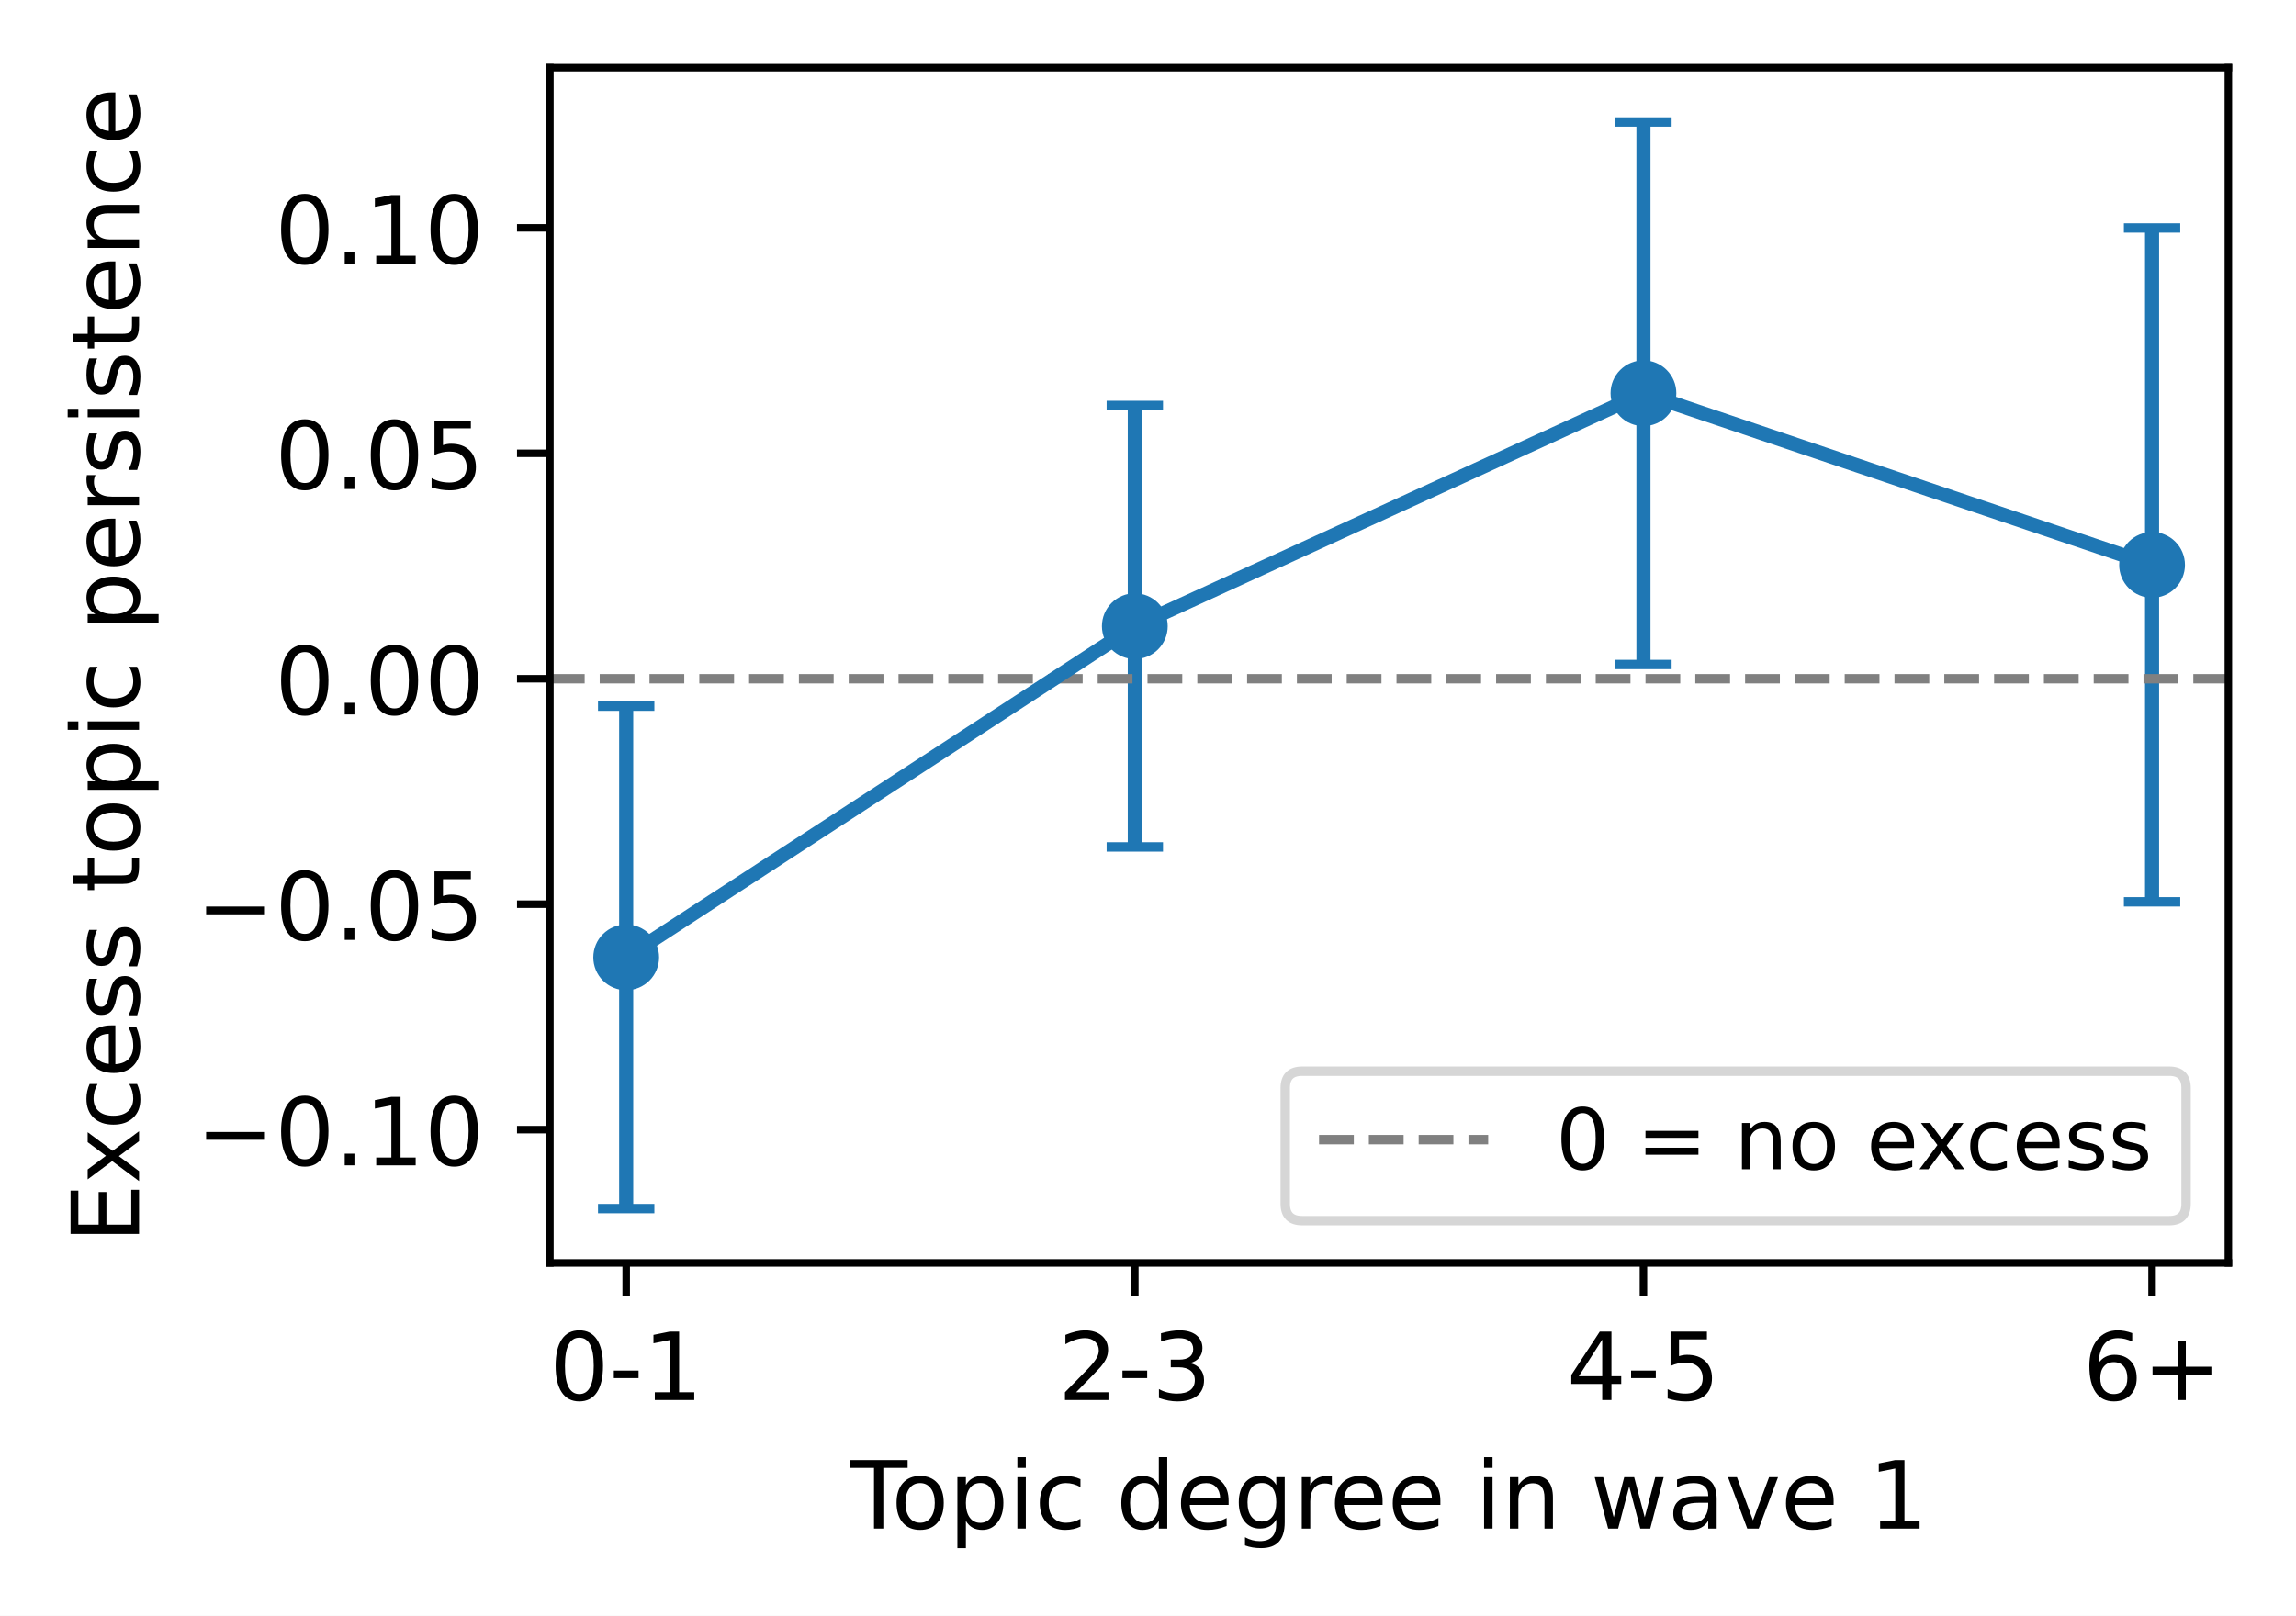
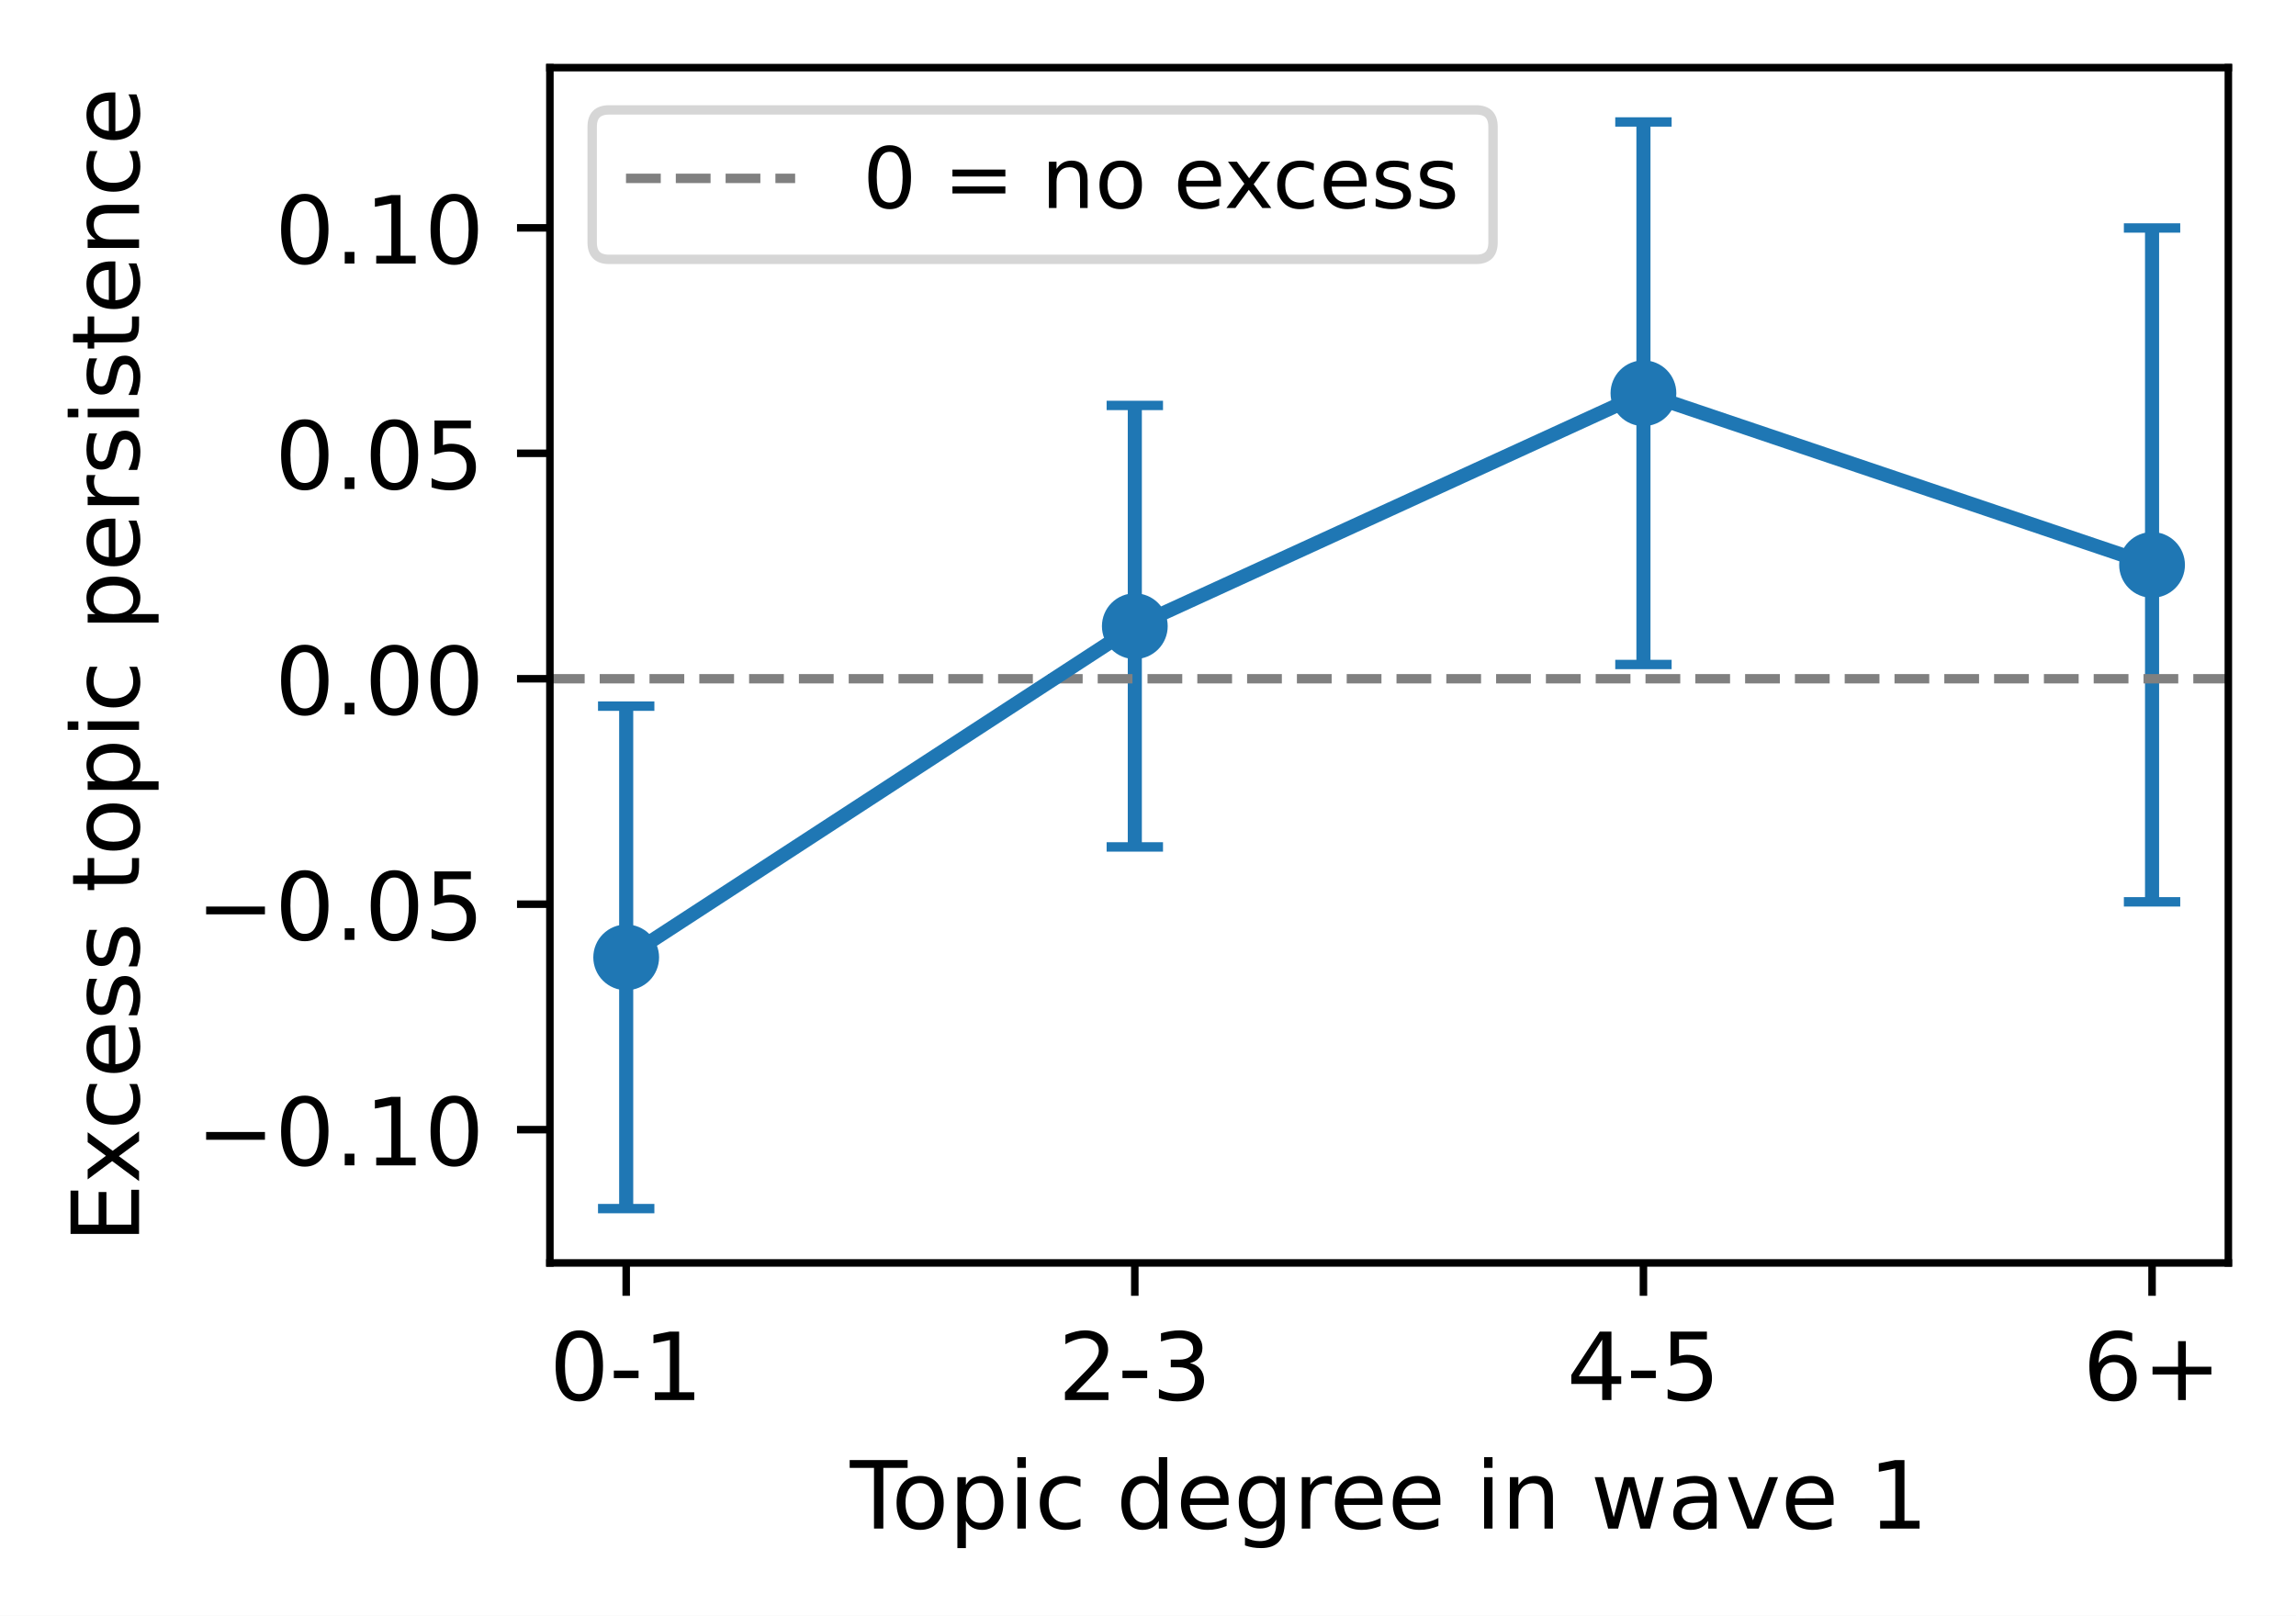
<svg xmlns="http://www.w3.org/2000/svg" xmlns:xlink="http://www.w3.org/1999/xlink" width="244.353pt" height="171.996pt" viewBox="0 0 244.353 171.996" version="1.1">
  <defs>
    <style type="text/css">*{stroke-linejoin: round; stroke-linecap: butt}</style>
  </defs>
  <g id="figure_1">
    <g id="patch_1">
      <path d="M 0 171.996  L 244.353 171.996  L 244.353 -0  L 0 -0  z " style="fill: #ffffff" />
    </g>
    <g id="axes_1">
      <g id="patch_2">
        <path d="M 58.523 134.44  L 237.153 134.44  L 237.153 7.2  L 58.523 7.2  z " style="fill: #ffffff" />
      </g>
      <g id="matplotlib.axis_1">
        <g id="xtick_1">
          <g id="line2d_1">
            <defs>
-               <path id="m3104f383c0" d="M 0 0  L 0 3.5  " style="stroke: #000000; stroke-width: 0.8" />
-             </defs>
-             <g>
-               <use xlink:href="#m3104f383c0" x="66.643" y="134.44" style="stroke: #000000; stroke-width: 0.8" />
+               <path id="mf495a968e7" d="M 0 0  L 0 3.5  " style="stroke: #000000; stroke-width: 0.8" />
+             </defs>
+             <g>
+               <use xlink:href="#mf495a968e7" x="66.643" y="134.44" style="stroke: #000000; stroke-width: 0.8" />
            </g>
          </g>
          <g id="text_1">
            <g transform="translate(58.47658 149.0384) scale(0.1 -0.1)">
              <defs>
                <path id="DejaVuSans-30" d="M 2034 4250  Q 1547 4250 1301 3770  Q 1056 3291 1056 2328  Q 1056 1369 1301 889  Q 1547 409 2034 409  Q 2525 409 2770 889  Q 3016 1369 3016 2328  Q 3016 3291 2770 3770  Q 2525 4250 2034 4250  z M 2034 4750  Q 2819 4750 3233 4129  Q 3647 3509 3647 2328  Q 3647 1150 3233 529  Q 2819 -91 2034 -91  Q 1250 -91 836 529  Q 422 1150 422 2328  Q 422 3509 836 4129  Q 1250 4750 2034 4750  z " transform="scale(0.015625)" />
                <path id="DejaVuSans-2d" d="M 313 2009  L 1997 2009  L 1997 1497  L 313 1497  L 313 2009  z " transform="scale(0.015625)" />
                <path id="DejaVuSans-31" d="M 794 531  L 1825 531  L 1825 4091  L 703 3866  L 703 4441  L 1819 4666  L 2450 4666  L 2450 531  L 3481 531  L 3481 0  L 794 0  L 794 531  z " transform="scale(0.015625)" />
              </defs>
              <use xlink:href="#DejaVuSans-30" />
              <use xlink:href="#DejaVuSans-2d" transform="translate(63.62305 0)" />
              <use xlink:href="#DejaVuSans-31" transform="translate(99.70703 0)" />
            </g>
          </g>
        </g>
        <g id="xtick_2">
          <g id="line2d_2">
            <g>
-               <use xlink:href="#m3104f383c0" x="120.773" y="134.44" style="stroke: #000000; stroke-width: 0.8" />
+               <use xlink:href="#mf495a968e7" x="120.773" y="134.44" style="stroke: #000000; stroke-width: 0.8" />
            </g>
          </g>
          <g id="text_2">
            <g transform="translate(112.6069 149.0384) scale(0.1 -0.1)">
              <defs>
                <path id="DejaVuSans-32" d="M 1228 531  L 3431 531  L 3431 0  L 469 0  L 469 531  Q 828 903 1448 1529  Q 2069 2156 2228 2338  Q 2531 2678 2651 2914  Q 2772 3150 2772 3378  Q 2772 3750 2511 3984  Q 2250 4219 1831 4219  Q 1534 4219 1204 4116  Q 875 4013 500 3803  L 500 4441  Q 881 4594 1212 4672  Q 1544 4750 1819 4750  Q 2544 4750 2975 4387  Q 3406 4025 3406 3419  Q 3406 3131 3298 2873  Q 3191 2616 2906 2266  Q 2828 2175 2409 1742  Q 1991 1309 1228 531  z " transform="scale(0.015625)" />
                <path id="DejaVuSans-33" d="M 2597 2516  Q 3050 2419 3304 2112  Q 3559 1806 3559 1356  Q 3559 666 3084 287  Q 2609 -91 1734 -91  Q 1441 -91 1130 -33  Q 819 25 488 141  L 488 750  Q 750 597 1062 519  Q 1375 441 1716 441  Q 2309 441 2620 675  Q 2931 909 2931 1356  Q 2931 1769 2642 2001  Q 2353 2234 1838 2234  L 1294 2234  L 1294 2753  L 1863 2753  Q 2328 2753 2575 2939  Q 2822 3125 2822 3475  Q 2822 3834 2567 4026  Q 2313 4219 1838 4219  Q 1578 4219 1281 4162  Q 984 4106 628 3988  L 628 4550  Q 988 4650 1302 4700  Q 1616 4750 1894 4750  Q 2613 4750 3031 4423  Q 3450 4097 3450 3541  Q 3450 3153 3228 2886  Q 3006 2619 2597 2516  z " transform="scale(0.015625)" />
              </defs>
              <use xlink:href="#DejaVuSans-32" />
              <use xlink:href="#DejaVuSans-2d" transform="translate(63.62305 0)" />
              <use xlink:href="#DejaVuSans-33" transform="translate(99.70703 0)" />
            </g>
          </g>
        </g>
        <g id="xtick_3">
          <g id="line2d_3">
            <g>
-               <use xlink:href="#m3104f383c0" x="174.904" y="134.44" style="stroke: #000000; stroke-width: 0.8" />
+               <use xlink:href="#mf495a968e7" x="174.904" y="134.44" style="stroke: #000000; stroke-width: 0.8" />
            </g>
          </g>
          <g id="text_3">
            <g transform="translate(166.7372 149.0384) scale(0.1 -0.1)">
              <defs>
                <path id="DejaVuSans-34" d="M 2419 4116  L 825 1625  L 2419 1625  L 2419 4116  z M 2253 4666  L 3047 4666  L 3047 1625  L 3713 1625  L 3713 1100  L 3047 1100  L 3047 0  L 2419 0  L 2419 1100  L 313 1100  L 313 1709  L 2253 4666  z " transform="scale(0.015625)" />
                <path id="DejaVuSans-35" d="M 691 4666  L 3169 4666  L 3169 4134  L 1269 4134  L 1269 2991  Q 1406 3038 1543 3061  Q 1681 3084 1819 3084  Q 2600 3084 3056 2656  Q 3513 2228 3513 1497  Q 3513 744 3044 326  Q 2575 -91 1722 -91  Q 1428 -91 1123 -41  Q 819 9 494 109  L 494 744  Q 775 591 1075 516  Q 1375 441 1709 441  Q 2250 441 2565 725  Q 2881 1009 2881 1497  Q 2881 1984 2565 2268  Q 2250 2553 1709 2553  Q 1456 2553 1204 2497  Q 953 2441 691 2322  L 691 4666  z " transform="scale(0.015625)" />
              </defs>
              <use xlink:href="#DejaVuSans-34" />
              <use xlink:href="#DejaVuSans-2d" transform="translate(63.62305 0)" />
              <use xlink:href="#DejaVuSans-35" transform="translate(99.70703 0)" />
            </g>
          </g>
        </g>
        <g id="xtick_4">
          <g id="line2d_4">
            <g>
-               <use xlink:href="#m3104f383c0" x="229.034" y="134.44" style="stroke: #000000; stroke-width: 0.8" />
+               <use xlink:href="#mf495a968e7" x="229.034" y="134.44" style="stroke: #000000; stroke-width: 0.8" />
            </g>
          </g>
          <g id="text_4">
            <g transform="translate(221.6628 149.0384) scale(0.1 -0.1)">
              <defs>
                <path id="DejaVuSans-36" d="M 2113 2584  Q 1688 2584 1439 2293  Q 1191 2003 1191 1497  Q 1191 994 1439 701  Q 1688 409 2113 409  Q 2538 409 2786 701  Q 3034 994 3034 1497  Q 3034 2003 2786 2293  Q 2538 2584 2113 2584  z M 3366 4563  L 3366 3988  Q 3128 4100 2886 4159  Q 2644 4219 2406 4219  Q 1781 4219 1451 3797  Q 1122 3375 1075 2522  Q 1259 2794 1537 2939  Q 1816 3084 2150 3084  Q 2853 3084 3261 2657  Q 3669 2231 3669 1497  Q 3669 778 3244 343  Q 2819 -91 2113 -91  Q 1303 -91 875 529  Q 447 1150 447 2328  Q 447 3434 972 4092  Q 1497 4750 2381 4750  Q 2619 4750 2861 4703  Q 3103 4656 3366 4563  z " transform="scale(0.015625)" />
                <path id="DejaVuSans-2b" d="M 2944 4013  L 2944 2272  L 4684 2272  L 4684 1741  L 2944 1741  L 2944 0  L 2419 0  L 2419 1741  L 678 1741  L 678 2272  L 2419 2272  L 2419 4013  L 2944 4013  z " transform="scale(0.015625)" />
              </defs>
              <use xlink:href="#DejaVuSans-36" />
              <use xlink:href="#DejaVuSans-2b" transform="translate(63.62305 0)" />
            </g>
          </g>
        </g>
        <g id="text_5">
          <g transform="translate(90.45719 162.7166) scale(0.1 -0.1)">
            <defs>
              <path id="DejaVuSans-54" d="M -19 4666  L 3928 4666  L 3928 4134  L 2272 4134  L 2272 0  L 1638 0  L 1638 4134  L -19 4134  L -19 4666  z " transform="scale(0.015625)" />
              <path id="DejaVuSans-6f" d="M 1959 3097  Q 1497 3097 1228 2736  Q 959 2375 959 1747  Q 959 1119 1226 758  Q 1494 397 1959 397  Q 2419 397 2687 759  Q 2956 1122 2956 1747  Q 2956 2369 2687 2733  Q 2419 3097 1959 3097  z M 1959 3584  Q 2709 3584 3137 3096  Q 3566 2609 3566 1747  Q 3566 888 3137 398  Q 2709 -91 1959 -91  Q 1206 -91 779 398  Q 353 888 353 1747  Q 353 2609 779 3096  Q 1206 3584 1959 3584  z " transform="scale(0.015625)" />
              <path id="DejaVuSans-70" d="M 1159 525  L 1159 -1331  L 581 -1331  L 581 3500  L 1159 3500  L 1159 2969  Q 1341 3281 1617 3432  Q 1894 3584 2278 3584  Q 2916 3584 3314 3078  Q 3713 2572 3713 1747  Q 3713 922 3314 415  Q 2916 -91 2278 -91  Q 1894 -91 1617 61  Q 1341 213 1159 525  z M 3116 1747  Q 3116 2381 2855 2742  Q 2594 3103 2138 3103  Q 1681 3103 1420 2742  Q 1159 2381 1159 1747  Q 1159 1113 1420 752  Q 1681 391 2138 391  Q 2594 391 2855 752  Q 3116 1113 3116 1747  z " transform="scale(0.015625)" />
              <path id="DejaVuSans-69" d="M 603 3500  L 1178 3500  L 1178 0  L 603 0  L 603 3500  z M 603 4863  L 1178 4863  L 1178 4134  L 603 4134  L 603 4863  z " transform="scale(0.015625)" />
              <path id="DejaVuSans-63" d="M 3122 3366  L 3122 2828  Q 2878 2963 2633 3030  Q 2388 3097 2138 3097  Q 1578 3097 1268 2742  Q 959 2388 959 1747  Q 959 1106 1268 751  Q 1578 397 2138 397  Q 2388 397 2633 464  Q 2878 531 3122 666  L 3122 134  Q 2881 22 2623 -34  Q 2366 -91 2075 -91  Q 1284 -91 818 406  Q 353 903 353 1747  Q 353 2603 823 3093  Q 1294 3584 2113 3584  Q 2378 3584 2631 3529  Q 2884 3475 3122 3366  z " transform="scale(0.015625)" />
              <path id="DejaVuSans-20" transform="scale(0.015625)" />
              <path id="DejaVuSans-64" d="M 2906 2969  L 2906 4863  L 3481 4863  L 3481 0  L 2906 0  L 2906 525  Q 2725 213 2448 61  Q 2172 -91 1784 -91  Q 1150 -91 751 415  Q 353 922 353 1747  Q 353 2572 751 3078  Q 1150 3584 1784 3584  Q 2172 3584 2448 3432  Q 2725 3281 2906 2969  z M 947 1747  Q 947 1113 1208 752  Q 1469 391 1925 391  Q 2381 391 2643 752  Q 2906 1113 2906 1747  Q 2906 2381 2643 2742  Q 2381 3103 1925 3103  Q 1469 3103 1208 2742  Q 947 2381 947 1747  z " transform="scale(0.015625)" />
              <path id="DejaVuSans-65" d="M 3597 1894  L 3597 1613  L 953 1613  Q 991 1019 1311 708  Q 1631 397 2203 397  Q 2534 397 2845 478  Q 3156 559 3463 722  L 3463 178  Q 3153 47 2828 -22  Q 2503 -91 2169 -91  Q 1331 -91 842 396  Q 353 884 353 1716  Q 353 2575 817 3079  Q 1281 3584 2069 3584  Q 2775 3584 3186 3129  Q 3597 2675 3597 1894  z M 3022 2063  Q 3016 2534 2758 2815  Q 2500 3097 2075 3097  Q 1594 3097 1305 2825  Q 1016 2553 972 2059  L 3022 2063  z " transform="scale(0.015625)" />
              <path id="DejaVuSans-67" d="M 2906 1791  Q 2906 2416 2648 2759  Q 2391 3103 1925 3103  Q 1463 3103 1205 2759  Q 947 2416 947 1791  Q 947 1169 1205 825  Q 1463 481 1925 481  Q 2391 481 2648 825  Q 2906 1169 2906 1791  z M 3481 434  Q 3481 -459 3084 -895  Q 2688 -1331 1869 -1331  Q 1566 -1331 1297 -1286  Q 1028 -1241 775 -1147  L 775 -588  Q 1028 -725 1275 -790  Q 1522 -856 1778 -856  Q 2344 -856 2625 -561  Q 2906 -266 2906 331  L 2906 616  Q 2728 306 2450 153  Q 2172 0 1784 0  Q 1141 0 747 490  Q 353 981 353 1791  Q 353 2603 747 3093  Q 1141 3584 1784 3584  Q 2172 3584 2450 3431  Q 2728 3278 2906 2969  L 2906 3500  L 3481 3500  L 3481 434  z " transform="scale(0.015625)" />
              <path id="DejaVuSans-72" d="M 2631 2963  Q 2534 3019 2420 3045  Q 2306 3072 2169 3072  Q 1681 3072 1420 2755  Q 1159 2438 1159 1844  L 1159 0  L 581 0  L 581 3500  L 1159 3500  L 1159 2956  Q 1341 3275 1631 3429  Q 1922 3584 2338 3584  Q 2397 3584 2469 3576  Q 2541 3569 2628 3553  L 2631 2963  z " transform="scale(0.015625)" />
              <path id="DejaVuSans-6e" d="M 3513 2113  L 3513 0  L 2938 0  L 2938 2094  Q 2938 2591 2744 2837  Q 2550 3084 2163 3084  Q 1697 3084 1428 2787  Q 1159 2491 1159 1978  L 1159 0  L 581 0  L 581 3500  L 1159 3500  L 1159 2956  Q 1366 3272 1645 3428  Q 1925 3584 2291 3584  Q 2894 3584 3203 3211  Q 3513 2838 3513 2113  z " transform="scale(0.015625)" />
              <path id="DejaVuSans-77" d="M 269 3500  L 844 3500  L 1563 769  L 2278 3500  L 2956 3500  L 3675 769  L 4391 3500  L 4966 3500  L 4050 0  L 3372 0  L 2619 2869  L 1863 0  L 1184 0  L 269 3500  z " transform="scale(0.015625)" />
              <path id="DejaVuSans-61" d="M 2194 1759  Q 1497 1759 1228 1600  Q 959 1441 959 1056  Q 959 750 1161 570  Q 1363 391 1709 391  Q 2188 391 2477 730  Q 2766 1069 2766 1631  L 2766 1759  L 2194 1759  z M 3341 1997  L 3341 0  L 2766 0  L 2766 531  Q 2569 213 2275 61  Q 1981 -91 1556 -91  Q 1019 -91 701 211  Q 384 513 384 1019  Q 384 1609 779 1909  Q 1175 2209 1959 2209  L 2766 2209  L 2766 2266  Q 2766 2663 2505 2880  Q 2244 3097 1772 3097  Q 1472 3097 1187 3025  Q 903 2953 641 2809  L 641 3341  Q 956 3463 1253 3523  Q 1550 3584 1831 3584  Q 2591 3584 2966 3190  Q 3341 2797 3341 1997  z " transform="scale(0.015625)" />
              <path id="DejaVuSans-76" d="M 191 3500  L 800 3500  L 1894 563  L 2988 3500  L 3597 3500  L 2284 0  L 1503 0  L 191 3500  z " transform="scale(0.015625)" />
            </defs>
            <use xlink:href="#DejaVuSans-54" />
            <use xlink:href="#DejaVuSans-6f" transform="translate(44.08398 0)" />
            <use xlink:href="#DejaVuSans-70" transform="translate(105.2656 0)" />
            <use xlink:href="#DejaVuSans-69" transform="translate(168.7422 0)" />
            <use xlink:href="#DejaVuSans-63" transform="translate(196.5254 0)" />
            <use xlink:href="#DejaVuSans-20" transform="translate(251.5059 0)" />
            <use xlink:href="#DejaVuSans-64" transform="translate(283.293 0)" />
            <use xlink:href="#DejaVuSans-65" transform="translate(346.7695 0)" />
            <use xlink:href="#DejaVuSans-67" transform="translate(408.293 0)" />
            <use xlink:href="#DejaVuSans-72" transform="translate(471.7695 0)" />
            <use xlink:href="#DejaVuSans-65" transform="translate(510.6328 0)" />
            <use xlink:href="#DejaVuSans-65" transform="translate(572.1562 0)" />
            <use xlink:href="#DejaVuSans-20" transform="translate(633.6797 0)" />
            <use xlink:href="#DejaVuSans-69" transform="translate(665.4668 0)" />
            <use xlink:href="#DejaVuSans-6e" transform="translate(693.25 0)" />
            <use xlink:href="#DejaVuSans-20" transform="translate(756.6289 0)" />
            <use xlink:href="#DejaVuSans-77" transform="translate(788.416 0)" />
            <use xlink:href="#DejaVuSans-61" transform="translate(870.2031 0)" />
            <use xlink:href="#DejaVuSans-76" transform="translate(931.4824 0)" />
            <use xlink:href="#DejaVuSans-65" transform="translate(990.6621 0)" />
            <use xlink:href="#DejaVuSans-20" transform="translate(1052.186 0)" />
            <use xlink:href="#DejaVuSans-31" transform="translate(1083.973 0)" />
          </g>
        </g>
      </g>
      <g id="matplotlib.axis_2">
        <g id="ytick_1">
          <g id="line2d_5">
            <defs>
-               <path id="m4387c07a79" d="M 0 0  L -3.5 0  " style="stroke: #000000; stroke-width: 0.8" />
-             </defs>
-             <g>
-               <use xlink:href="#m4387c07a79" x="58.523" y="120.251" style="stroke: #000000; stroke-width: 0.8" />
+               <path id="m917d457d64" d="M 0 0  L -3.5 0  " style="stroke: #000000; stroke-width: 0.8" />
+             </defs>
+             <g>
+               <use xlink:href="#m917d457d64" x="58.523" y="120.251" style="stroke: #000000; stroke-width: 0.8" />
            </g>
          </g>
          <g id="text_6">
            <g transform="translate(20.87813 124.0507) scale(0.1 -0.1)">
              <defs>
                <path id="DejaVuSans-2212" d="M 678 2272  L 4684 2272  L 4684 1741  L 678 1741  L 678 2272  z " transform="scale(0.015625)" />
                <path id="DejaVuSans-2e" d="M 684 794  L 1344 794  L 1344 0  L 684 0  L 684 794  z " transform="scale(0.015625)" />
              </defs>
              <use xlink:href="#DejaVuSans-2212" />
              <use xlink:href="#DejaVuSans-30" transform="translate(83.78906 0)" />
              <use xlink:href="#DejaVuSans-2e" transform="translate(147.4121 0)" />
              <use xlink:href="#DejaVuSans-31" transform="translate(179.1992 0)" />
              <use xlink:href="#DejaVuSans-30" transform="translate(242.8223 0)" />
            </g>
          </g>
        </g>
        <g id="ytick_2">
          <g id="line2d_6">
            <g>
-               <use xlink:href="#m4387c07a79" x="58.523" y="96.253" style="stroke: #000000; stroke-width: 0.8" />
+               <use xlink:href="#m917d457d64" x="58.523" y="96.253" style="stroke: #000000; stroke-width: 0.8" />
            </g>
          </g>
          <g id="text_7">
            <g transform="translate(20.87813 100.0522) scale(0.1 -0.1)">
              <use xlink:href="#DejaVuSans-2212" />
              <use xlink:href="#DejaVuSans-30" transform="translate(83.78906 0)" />
              <use xlink:href="#DejaVuSans-2e" transform="translate(147.4121 0)" />
              <use xlink:href="#DejaVuSans-30" transform="translate(179.1992 0)" />
              <use xlink:href="#DejaVuSans-35" transform="translate(242.8223 0)" />
            </g>
          </g>
        </g>
        <g id="ytick_3">
          <g id="line2d_7">
            <g>
-               <use xlink:href="#m4387c07a79" x="58.523" y="72.254" style="stroke: #000000; stroke-width: 0.8" />
+               <use xlink:href="#m917d457d64" x="58.523" y="72.254" style="stroke: #000000; stroke-width: 0.8" />
            </g>
          </g>
          <g id="text_8">
            <g transform="translate(29.25781 76.05371) scale(0.1 -0.1)">
              <use xlink:href="#DejaVuSans-30" />
              <use xlink:href="#DejaVuSans-2e" transform="translate(63.62305 0)" />
              <use xlink:href="#DejaVuSans-30" transform="translate(95.41016 0)" />
              <use xlink:href="#DejaVuSans-30" transform="translate(159.0332 0)" />
            </g>
          </g>
        </g>
        <g id="ytick_4">
          <g id="line2d_8">
            <g>
-               <use xlink:href="#m4387c07a79" x="58.523" y="48.256" style="stroke: #000000; stroke-width: 0.8" />
+               <use xlink:href="#m917d457d64" x="58.523" y="48.256" style="stroke: #000000; stroke-width: 0.8" />
            </g>
          </g>
          <g id="text_9">
            <g transform="translate(29.25781 52.05523) scale(0.1 -0.1)">
              <use xlink:href="#DejaVuSans-30" />
              <use xlink:href="#DejaVuSans-2e" transform="translate(63.62305 0)" />
              <use xlink:href="#DejaVuSans-30" transform="translate(95.41016 0)" />
              <use xlink:href="#DejaVuSans-35" transform="translate(159.0332 0)" />
            </g>
          </g>
        </g>
        <g id="ytick_5">
          <g id="line2d_9">
            <g>
-               <use xlink:href="#m4387c07a79" x="58.523" y="24.258" style="stroke: #000000; stroke-width: 0.8" />
+               <use xlink:href="#m917d457d64" x="58.523" y="24.258" style="stroke: #000000; stroke-width: 0.8" />
            </g>
          </g>
          <g id="text_10">
            <g transform="translate(29.25781 28.05674) scale(0.1 -0.1)">
              <use xlink:href="#DejaVuSans-30" />
              <use xlink:href="#DejaVuSans-2e" transform="translate(63.62305 0)" />
              <use xlink:href="#DejaVuSans-31" transform="translate(95.41016 0)" />
              <use xlink:href="#DejaVuSans-30" transform="translate(159.0332 0)" />
            </g>
          </g>
        </g>
        <g id="text_11">
          <g transform="translate(14.79844 132.3325) rotate(-90) scale(0.1 -0.1)">
            <defs>
              <path id="DejaVuSans-45" d="M 628 4666  L 3578 4666  L 3578 4134  L 1259 4134  L 1259 2753  L 3481 2753  L 3481 2222  L 1259 2222  L 1259 531  L 3634 531  L 3634 0  L 628 0  L 628 4666  z " transform="scale(0.015625)" />
              <path id="DejaVuSans-78" d="M 3513 3500  L 2247 1797  L 3578 0  L 2900 0  L 1881 1375  L 863 0  L 184 0  L 1544 1831  L 300 3500  L 978 3500  L 1906 2253  L 2834 3500  L 3513 3500  z " transform="scale(0.015625)" />
              <path id="DejaVuSans-73" d="M 2834 3397  L 2834 2853  Q 2591 2978 2328 3040  Q 2066 3103 1784 3103  Q 1356 3103 1142 2972  Q 928 2841 928 2578  Q 928 2378 1081 2264  Q 1234 2150 1697 2047  L 1894 2003  Q 2506 1872 2764 1633  Q 3022 1394 3022 966  Q 3022 478 2636 193  Q 2250 -91 1575 -91  Q 1294 -91 989 -36  Q 684 19 347 128  L 347 722  Q 666 556 975 473  Q 1284 391 1588 391  Q 1994 391 2212 530  Q 2431 669 2431 922  Q 2431 1156 2273 1281  Q 2116 1406 1581 1522  L 1381 1569  Q 847 1681 609 1914  Q 372 2147 372 2553  Q 372 3047 722 3315  Q 1072 3584 1716 3584  Q 2034 3584 2315 3537  Q 2597 3491 2834 3397  z " transform="scale(0.015625)" />
              <path id="DejaVuSans-74" d="M 1172 4494  L 1172 3500  L 2356 3500  L 2356 3053  L 1172 3053  L 1172 1153  Q 1172 725 1289 603  Q 1406 481 1766 481  L 2356 481  L 2356 0  L 1766 0  Q 1100 0 847 248  Q 594 497 594 1153  L 594 3053  L 172 3053  L 172 3500  L 594 3500  L 594 4494  L 1172 4494  z " transform="scale(0.015625)" />
            </defs>
            <use xlink:href="#DejaVuSans-45" />
            <use xlink:href="#DejaVuSans-78" transform="translate(63.18359 0)" />
            <use xlink:href="#DejaVuSans-63" transform="translate(120.6133 0)" />
            <use xlink:href="#DejaVuSans-65" transform="translate(175.5938 0)" />
            <use xlink:href="#DejaVuSans-73" transform="translate(237.1172 0)" />
            <use xlink:href="#DejaVuSans-73" transform="translate(289.2168 0)" />
            <use xlink:href="#DejaVuSans-20" transform="translate(341.3164 0)" />
            <use xlink:href="#DejaVuSans-74" transform="translate(373.1035 0)" />
            <use xlink:href="#DejaVuSans-6f" transform="translate(412.3125 0)" />
            <use xlink:href="#DejaVuSans-70" transform="translate(473.4941 0)" />
            <use xlink:href="#DejaVuSans-69" transform="translate(536.9707 0)" />
            <use xlink:href="#DejaVuSans-63" transform="translate(564.7539 0)" />
            <use xlink:href="#DejaVuSans-20" transform="translate(619.7344 0)" />
            <use xlink:href="#DejaVuSans-70" transform="translate(651.5215 0)" />
            <use xlink:href="#DejaVuSans-65" transform="translate(714.998 0)" />
            <use xlink:href="#DejaVuSans-72" transform="translate(776.5215 0)" />
            <use xlink:href="#DejaVuSans-73" transform="translate(817.6348 0)" />
            <use xlink:href="#DejaVuSans-69" transform="translate(869.7344 0)" />
            <use xlink:href="#DejaVuSans-73" transform="translate(897.5176 0)" />
            <use xlink:href="#DejaVuSans-74" transform="translate(949.6172 0)" />
            <use xlink:href="#DejaVuSans-65" transform="translate(988.8262 0)" />
            <use xlink:href="#DejaVuSans-6e" transform="translate(1050.35 0)" />
            <use xlink:href="#DejaVuSans-63" transform="translate(1113.729 0)" />
            <use xlink:href="#DejaVuSans-65" transform="translate(1168.709 0)" />
          </g>
        </g>
      </g>
      <g id="LineCollection_1">
-         <path d="M 66.643 128.656  L 66.643 75.17  " clip-path="url(#p4059a3a7d9)" style="fill: none; stroke: #1f77b4; stroke-width: 1.5" />
-         <path d="M 120.773 90.157  L 120.773 43.159  " clip-path="url(#p4059a3a7d9)" style="fill: none; stroke: #1f77b4; stroke-width: 1.5" />
-         <path d="M 174.904 70.735  L 174.904 12.984  " clip-path="url(#p4059a3a7d9)" style="fill: none; stroke: #1f77b4; stroke-width: 1.5" />
-         <path d="M 229.034 96.003  L 229.034 24.269  " clip-path="url(#p4059a3a7d9)" style="fill: none; stroke: #1f77b4; stroke-width: 1.5" />
+         <path d="M 66.643 128.656  L 66.643 75.17  " clip-path="url(#pa7b306e006)" style="fill: none; stroke: #1f77b4; stroke-width: 1.5" />
+         <path d="M 120.773 90.157  L 120.773 43.159  " clip-path="url(#pa7b306e006)" style="fill: none; stroke: #1f77b4; stroke-width: 1.5" />
+         <path d="M 174.904 70.735  L 174.904 12.984  " clip-path="url(#pa7b306e006)" style="fill: none; stroke: #1f77b4; stroke-width: 1.5" />
+         <path d="M 229.034 96.003  L 229.034 24.269  " clip-path="url(#pa7b306e006)" style="fill: none; stroke: #1f77b4; stroke-width: 1.5" />
      </g>
      <g id="line2d_10">
        <defs>
-           <path id="ma17996bb9b" d="M 3 0  L -3 -0  " style="stroke: #1f77b4" />
+           <path id="m517c744479" d="M 3 0  L -3 -0  " style="stroke: #1f77b4" />
        </defs>
-         <g clip-path="url(#p4059a3a7d9)">
-           <use xlink:href="#ma17996bb9b" x="66.643" y="128.656" style="fill: #1f77b4; stroke: #1f77b4" />
-           <use xlink:href="#ma17996bb9b" x="120.773" y="90.157" style="fill: #1f77b4; stroke: #1f77b4" />
-           <use xlink:href="#ma17996bb9b" x="174.904" y="70.735" style="fill: #1f77b4; stroke: #1f77b4" />
-           <use xlink:href="#ma17996bb9b" x="229.034" y="96.003" style="fill: #1f77b4; stroke: #1f77b4" />
+         <g clip-path="url(#pa7b306e006)">
+           <use xlink:href="#m517c744479" x="66.643" y="128.656" style="fill: #1f77b4; stroke: #1f77b4" />
+           <use xlink:href="#m517c744479" x="120.773" y="90.157" style="fill: #1f77b4; stroke: #1f77b4" />
+           <use xlink:href="#m517c744479" x="174.904" y="70.735" style="fill: #1f77b4; stroke: #1f77b4" />
+           <use xlink:href="#m517c744479" x="229.034" y="96.003" style="fill: #1f77b4; stroke: #1f77b4" />
        </g>
      </g>
      <g id="line2d_11">
-         <g clip-path="url(#p4059a3a7d9)">
-           <use xlink:href="#ma17996bb9b" x="66.643" y="75.17" style="fill: #1f77b4; stroke: #1f77b4" />
-           <use xlink:href="#ma17996bb9b" x="120.773" y="43.159" style="fill: #1f77b4; stroke: #1f77b4" />
-           <use xlink:href="#ma17996bb9b" x="174.904" y="12.984" style="fill: #1f77b4; stroke: #1f77b4" />
-           <use xlink:href="#ma17996bb9b" x="229.034" y="24.269" style="fill: #1f77b4; stroke: #1f77b4" />
+         <g clip-path="url(#pa7b306e006)">
+           <use xlink:href="#m517c744479" x="66.643" y="75.17" style="fill: #1f77b4; stroke: #1f77b4" />
+           <use xlink:href="#m517c744479" x="120.773" y="43.159" style="fill: #1f77b4; stroke: #1f77b4" />
+           <use xlink:href="#m517c744479" x="174.904" y="12.984" style="fill: #1f77b4; stroke: #1f77b4" />
+           <use xlink:href="#m517c744479" x="229.034" y="24.269" style="fill: #1f77b4; stroke: #1f77b4" />
        </g>
      </g>
      <g id="line2d_12">
-         <path d="M 58.523 72.254  L 237.153 72.254  " clip-path="url(#p4059a3a7d9)" style="fill: none; stroke-dasharray: 3.7,1.6; stroke-dashoffset: 0; stroke: #808080" />
+         <path d="M 58.523 72.254  L 237.153 72.254  " clip-path="url(#pa7b306e006)" style="fill: none; stroke-dasharray: 3.7,1.6; stroke-dashoffset: 0; stroke: #808080" />
      </g>
      <g id="line2d_13">
-         <path d="M 66.643 101.913  L 120.773 66.658  L 174.904 41.859  L 229.034 60.136  " clip-path="url(#p4059a3a7d9)" style="fill: none; stroke: #1f77b4; stroke-width: 1.5; stroke-linecap: square" />
+         <path d="M 66.643 101.913  L 120.773 66.658  L 174.904 41.859  L 229.034 60.136  " clip-path="url(#pa7b306e006)" style="fill: none; stroke: #1f77b4; stroke-width: 1.5; stroke-linecap: square" />
        <defs>
-           <path id="mc5c404c7ed" d="M 0 3  C 0.796 3 1.559 2.684 2.121 2.121  C 2.684 1.559 3 0.796 3 0  C 3 -0.796 2.684 -1.559 2.121 -2.121  C 1.559 -2.684 0.796 -3 0 -3  C -0.796 -3 -1.559 -2.684 -2.121 -2.121  C -2.684 -1.559 -3 -0.796 -3 0  C -3 0.796 -2.684 1.559 -2.121 2.121  C -1.559 2.684 -0.796 3 0 3  z " style="stroke: #1f77b4" />
+           <path id="mc31c921395" d="M 0 3  C 0.796 3 1.559 2.684 2.121 2.121  C 2.684 1.559 3 0.796 3 0  C 3 -0.796 2.684 -1.559 2.121 -2.121  C 1.559 -2.684 0.796 -3 0 -3  C -0.796 -3 -1.559 -2.684 -2.121 -2.121  C -2.684 -1.559 -3 -0.796 -3 0  C -3 0.796 -2.684 1.559 -2.121 2.121  C -1.559 2.684 -0.796 3 0 3  z " style="stroke: #1f77b4" />
        </defs>
-         <g clip-path="url(#p4059a3a7d9)">
-           <use xlink:href="#mc5c404c7ed" x="66.643" y="101.913" style="fill: #1f77b4; stroke: #1f77b4" />
-           <use xlink:href="#mc5c404c7ed" x="120.773" y="66.658" style="fill: #1f77b4; stroke: #1f77b4" />
-           <use xlink:href="#mc5c404c7ed" x="174.904" y="41.859" style="fill: #1f77b4; stroke: #1f77b4" />
-           <use xlink:href="#mc5c404c7ed" x="229.034" y="60.136" style="fill: #1f77b4; stroke: #1f77b4" />
+         <g clip-path="url(#pa7b306e006)">
+           <use xlink:href="#mc31c921395" x="66.643" y="101.913" style="fill: #1f77b4; stroke: #1f77b4" />
+           <use xlink:href="#mc31c921395" x="120.773" y="66.658" style="fill: #1f77b4; stroke: #1f77b4" />
+           <use xlink:href="#mc31c921395" x="174.904" y="41.859" style="fill: #1f77b4; stroke: #1f77b4" />
+           <use xlink:href="#mc31c921395" x="229.034" y="60.136" style="fill: #1f77b4; stroke: #1f77b4" />
        </g>
      </g>
      <g id="patch_3">
        <path d="M 58.523 134.44  L 58.523 7.2  " style="fill: none; stroke: #000000; stroke-width: 0.8; stroke-linejoin: miter; stroke-linecap: square" />
      </g>
      <g id="patch_4">
        <path d="M 237.153 134.44  L 237.153 7.2  " style="fill: none; stroke: #000000; stroke-width: 0.8; stroke-linejoin: miter; stroke-linecap: square" />
      </g>
      <g id="patch_5">
        <path d="M 58.523 134.44  L 237.153 134.44  " style="fill: none; stroke: #000000; stroke-width: 0.8; stroke-linejoin: miter; stroke-linecap: square" />
      </g>
      <g id="patch_6">
        <path d="M 58.523 7.2  L 237.153 7.2  " style="fill: none; stroke: #000000; stroke-width: 0.8; stroke-linejoin: miter; stroke-linecap: square" />
      </g>
      <g id="legend_1">
        <g id="patch_7">
-           <path d="M 138.581 129.94  L 230.853 129.94  Q 232.653 129.94 232.653 128.14  L 232.653 115.83  Q 232.653 114.03 230.853 114.03  L 138.581 114.03  Q 136.781 114.03 136.781 115.83  L 136.781 128.14  Q 136.781 129.94 138.581 129.94  z " style="fill: #ffffff; opacity: 0.8; stroke: #cccccc; stroke-linejoin: miter" />
+           <path d="M 64.823 27.61  L 157.096 27.61  Q 158.896 27.61 158.896 25.81  L 158.896 13.5  Q 158.896 11.7 157.096 11.7  L 64.823 11.7  Q 63.023 11.7 63.023 13.5  L 63.023 25.81  Q 63.023 27.61 64.823 27.61  z " style="fill: #ffffff; opacity: 0.8; stroke: #cccccc; stroke-linejoin: miter" />
        </g>
        <g id="line2d_14">
-           <path d="M 140.381 121.318  L 149.381 121.318  L 158.381 121.318  " style="fill: none; stroke-dasharray: 3.7,1.6; stroke-dashoffset: 0; stroke: #808080" />
+           <path d="M 66.623 18.989  L 75.623 18.989  L 84.623 18.989  " style="fill: none; stroke-dasharray: 3.7,1.6; stroke-dashoffset: 0; stroke: #808080" />
        </g>
        <g id="text_12">
-           <g transform="translate(165.5809 124.4683) scale(0.09 -0.09)">
+           <g transform="translate(91.82344 22.13859) scale(0.09 -0.09)">
            <defs>
              <path id="DejaVuSans-3d" d="M 678 2906  L 4684 2906  L 4684 2381  L 678 2381  L 678 2906  z M 678 1631  L 4684 1631  L 4684 1100  L 678 1100  L 678 1631  z " transform="scale(0.015625)" />
            </defs>
            <use xlink:href="#DejaVuSans-30" />
            <use xlink:href="#DejaVuSans-20" transform="translate(63.62305 0)" />
            <use xlink:href="#DejaVuSans-3d" transform="translate(95.41016 0)" />
            <use xlink:href="#DejaVuSans-20" transform="translate(179.1992 0)" />
            <use xlink:href="#DejaVuSans-6e" transform="translate(210.9863 0)" />
            <use xlink:href="#DejaVuSans-6f" transform="translate(274.3652 0)" />
            <use xlink:href="#DejaVuSans-20" transform="translate(335.5469 0)" />
            <use xlink:href="#DejaVuSans-65" transform="translate(367.334 0)" />
            <use xlink:href="#DejaVuSans-78" transform="translate(427.1074 0)" />
            <use xlink:href="#DejaVuSans-63" transform="translate(484.5371 0)" />
            <use xlink:href="#DejaVuSans-65" transform="translate(539.5176 0)" />
            <use xlink:href="#DejaVuSans-73" transform="translate(601.041 0)" />
            <use xlink:href="#DejaVuSans-73" transform="translate(653.1406 0)" />
          </g>
        </g>
      </g>
    </g>
  </g>
  <defs>
-     <clipPath id="p4059a3a7d9">
+     <clipPath id="pa7b306e006">
      <rect x="58.523" y="7.2" width="178.63" height="127.24" />
    </clipPath>
  </defs>
</svg>
